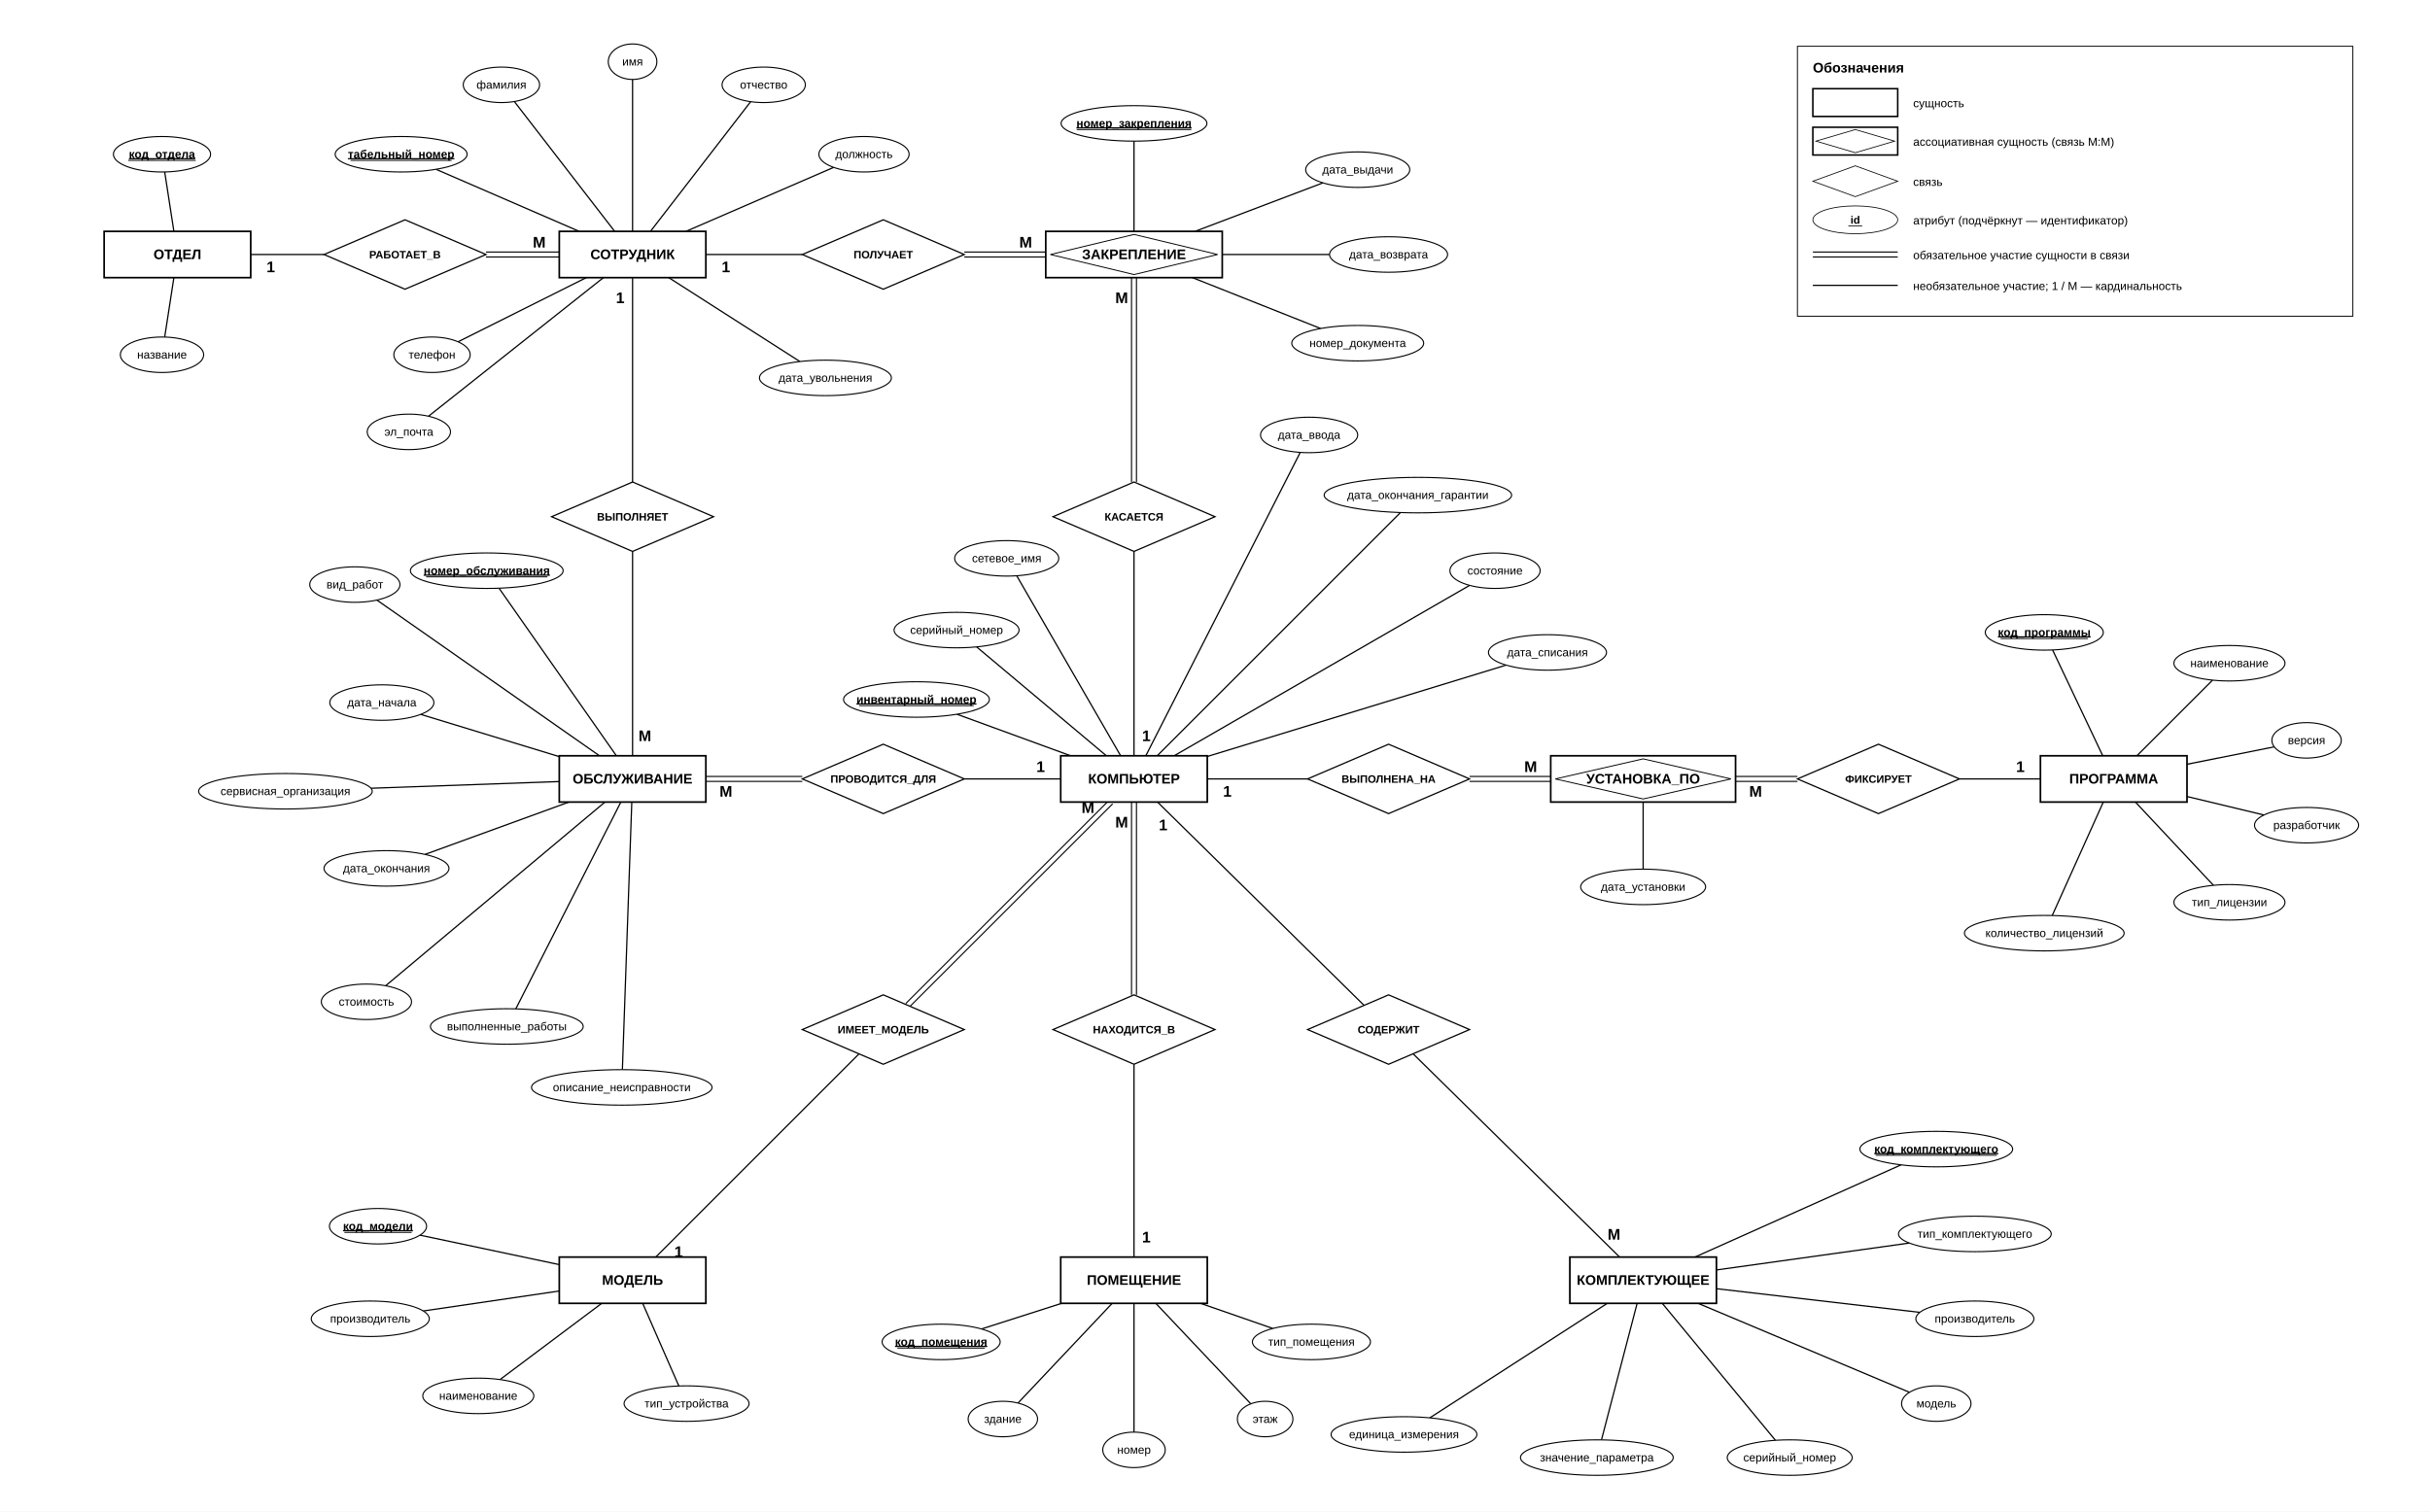
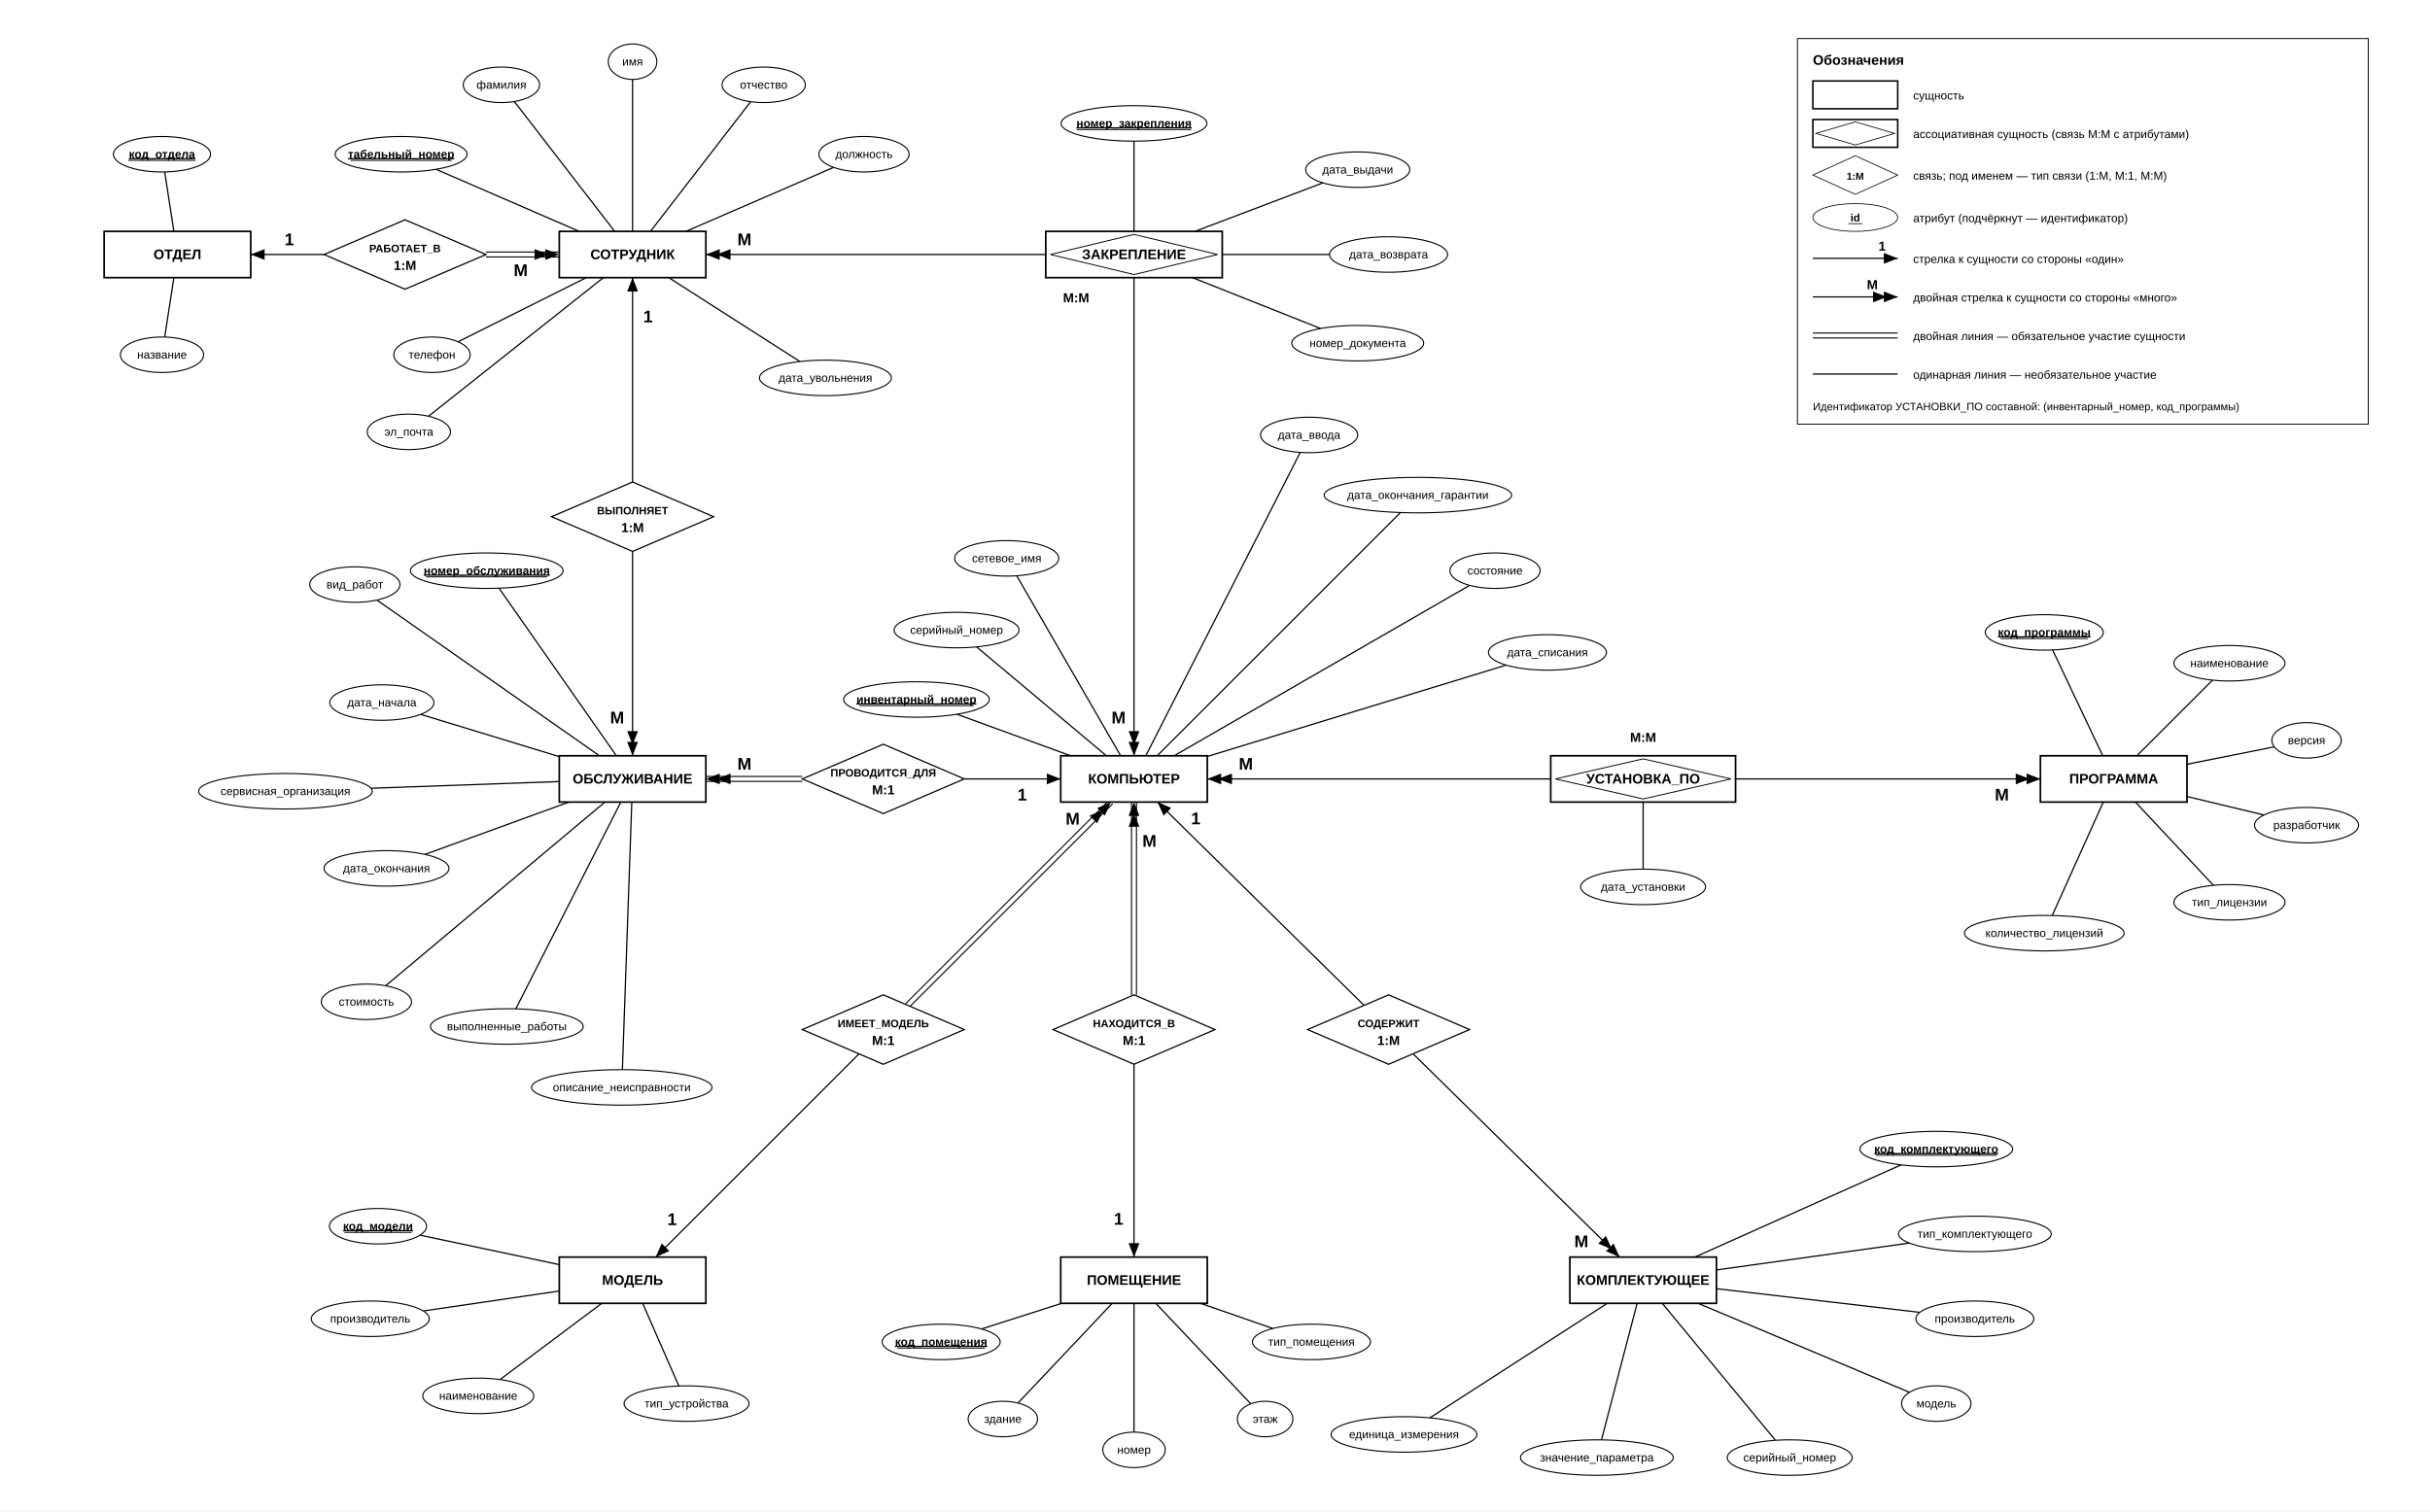
<svg xmlns="http://www.w3.org/2000/svg" width="3150" height="1960" viewBox="0 0 3150 1960" font-family="Arial, Helvetica, sans-serif">
  <rect width="3150" height="1960" fill="#fff" />
  <line x1="225.4" y1="300.0" x2="213.5" y2="223.0" stroke="#000" stroke-width="1.6" />
  <line x1="225.4" y1="360.0" x2="213.5" y2="437.0" stroke="#000" stroke-width="1.6" />
  <line x1="750.8" y1="300.0" x2="565.1" y2="219.5" stroke="#000" stroke-width="1.6" />
  <line x1="796.8" y1="300.0" x2="666.7" y2="131.6" stroke="#000" stroke-width="1.6" />
  <line x1="820.0" y1="300.0" x2="820.0" y2="103.0" stroke="#000" stroke-width="1.6" />
  <line x1="843.2" y1="300.0" x2="973.1" y2="131.8" stroke="#000" stroke-width="1.6" />
  <line x1="889.2" y1="300.0" x2="1080.7" y2="217.0" stroke="#000" stroke-width="1.6" />
  <line x1="760.0" y1="360.0" x2="593.7" y2="443.2" stroke="#000" stroke-width="1.6" />
  <line x1="782.2" y1="360.0" x2="555.5" y2="539.7" stroke="#000" stroke-width="1.6" />
  <line x1="866.9" y1="360.0" x2="1036.9" y2="468.8" stroke="#000" stroke-width="1.6" />
  <line x1="1470.0" y1="300.0" x2="1470.0" y2="183.0" stroke="#000" stroke-width="1.6" />
  <line x1="1549.1" y1="300.0" x2="1714.9" y2="237.1" stroke="#000" stroke-width="1.6" />
  <line x1="1584.4" y1="330.0" x2="1723.5" y2="330.0" stroke="#000" stroke-width="1.6" />
  <line x1="1545.7" y1="360.0" x2="1712.0" y2="426.0" stroke="#000" stroke-width="1.6" />
  <line x1="799.0" y1="980.0" x2="646.9" y2="762.7" stroke="#000" stroke-width="1.6" />
  <line x1="777.1" y1="980.0" x2="488.6" y2="778.1" stroke="#000" stroke-width="1.6" />
  <line x1="725.0" y1="981.1" x2="545.3" y2="926.3" stroke="#000" stroke-width="1.6" />
  <line x1="725.0" y1="1013.4" x2="480.8" y2="1022.1" stroke="#000" stroke-width="1.6" />
  <line x1="737.5" y1="1040.0" x2="550.9" y2="1107.9" stroke="#000" stroke-width="1.6" />
  <line x1="784.2" y1="1040.0" x2="499.9" y2="1278.2" stroke="#000" stroke-width="1.6" />
  <line x1="804.8" y1="1040.0" x2="668.6" y2="1308.2" stroke="#000" stroke-width="1.6" />
  <line x1="819.0" y1="1040.0" x2="806.8" y2="1387.0" stroke="#000" stroke-width="1.6" />
  <line x1="1387.9" y1="980.0" x2="1240.4" y2="926.1" stroke="#000" stroke-width="1.6" />
  <line x1="1434.2" y1="980.0" x2="1266.0" y2="838.8" stroke="#000" stroke-width="1.6" />
  <line x1="1452.7" y1="980.0" x2="1318.0" y2="746.6" stroke="#000" stroke-width="1.6" />
  <line x1="1485.3" y1="980.0" x2="1685.5" y2="586.6" stroke="#000" stroke-width="1.6" />
  <line x1="1500.0" y1="980.0" x2="1815.4" y2="664.6" stroke="#000" stroke-width="1.6" />
  <line x1="1522.0" y1="980.0" x2="1905.1" y2="759.0" stroke="#000" stroke-width="1.6" />
  <line x1="1565.0" y1="980.9" x2="1952.4" y2="862.4" stroke="#000" stroke-width="1.6" />
  <line x1="2130.0" y1="1040.0" x2="2130.0" y2="1127.0" stroke="#000" stroke-width="1.6" />
  <line x1="2725.8" y1="980.0" x2="2660.8" y2="842.8" stroke="#000" stroke-width="1.6" />
  <line x1="2770.0" y1="980.0" x2="2868.1" y2="881.9" stroke="#000" stroke-width="1.6" />
  <line x1="2835.0" y1="991.0" x2="2948.1" y2="968.4" stroke="#000" stroke-width="1.6" />
  <line x1="2835.0" y1="1032.8" x2="2934.8" y2="1056.8" stroke="#000" stroke-width="1.6" />
  <line x1="2768.1" y1="1040.0" x2="2869.3" y2="1148.0" stroke="#000" stroke-width="1.6" />
  <line x1="2726.5" y1="1040.0" x2="2660.3" y2="1187.1" stroke="#000" stroke-width="1.6" />
  <line x1="725.0" y1="1639.8" x2="544.5" y2="1601.6" stroke="#000" stroke-width="1.6" />
  <line x1="725.0" y1="1674.0" x2="548.7" y2="1699.9" stroke="#000" stroke-width="1.6" />
  <line x1="780.0" y1="1690.0" x2="648.2" y2="1788.8" stroke="#000" stroke-width="1.6" />
  <line x1="833.1" y1="1690.0" x2="880.0" y2="1797.2" stroke="#000" stroke-width="1.6" />
  <line x1="1376.2" y1="1690.0" x2="1272.4" y2="1723.2" stroke="#000" stroke-width="1.6" />
  <line x1="1441.7" y1="1690.0" x2="1319.6" y2="1819.3" stroke="#000" stroke-width="1.6" />
  <line x1="1470.0" y1="1690.0" x2="1470.0" y2="1857.0" stroke="#000" stroke-width="1.6" />
  <line x1="1498.3" y1="1690.0" x2="1621.4" y2="1820.3" stroke="#000" stroke-width="1.6" />
  <line x1="1556.2" y1="1690.0" x2="1650.0" y2="1722.6" stroke="#000" stroke-width="1.6" />
  <line x1="2197.1" y1="1630.0" x2="2464.4" y2="1510.4" stroke="#000" stroke-width="1.6" />
  <line x1="2225.0" y1="1646.7" x2="2475.1" y2="1611.8" stroke="#000" stroke-width="1.6" />
  <line x1="2225.0" y1="1671.0" x2="2488.7" y2="1701.7" stroke="#000" stroke-width="1.6" />
  <line x1="2201.2" y1="1690.0" x2="2475.3" y2="1805.4" stroke="#000" stroke-width="1.6" />
  <line x1="2154.8" y1="1690.0" x2="2301.5" y2="1867.6" stroke="#000" stroke-width="1.6" />
  <line x1="2122.2" y1="1690.0" x2="2076.0" y2="1867.0" stroke="#000" stroke-width="1.6" />
  <line x1="2083.5" y1="1690.0" x2="1853.4" y2="1838.5" stroke="#000" stroke-width="1.6" />
-   <line x1="725.0" y1="333.2" x2="630.0" y2="333.2" stroke="#000" stroke-width="1.4" />
-   <line x1="725.0" y1="326.8" x2="630.0" y2="326.8" stroke="#000" stroke-width="1.4" />
-   <line x1="325.0" y1="330.0" x2="420.0" y2="330.0" stroke="#000" stroke-width="1.6" />
-   <line x1="915.0" y1="330.0" x2="1040.0" y2="330.0" stroke="#000" stroke-width="1.6" />
-   <line x1="1355.6" y1="333.2" x2="1250.0" y2="333.2" stroke="#000" stroke-width="1.4" />
-   <line x1="1355.6" y1="326.8" x2="1250.0" y2="326.8" stroke="#000" stroke-width="1.4" />
-   <line x1="1473.2" y1="360.0" x2="1473.2" y2="625.0" stroke="#000" stroke-width="1.4" />
-   <line x1="1466.8" y1="360.0" x2="1466.8" y2="625.0" stroke="#000" stroke-width="1.4" />
-   <line x1="1470.0" y1="980.0" x2="1470.0" y2="715.0" stroke="#000" stroke-width="1.6" />
-   <line x1="820.0" y1="360.0" x2="820.0" y2="625.0" stroke="#000" stroke-width="1.6" />
-   <line x1="820.0" y1="980.0" x2="820.0" y2="715.0" stroke="#000" stroke-width="1.6" />
-   <line x1="915.0" y1="1006.8" x2="1040.0" y2="1006.8" stroke="#000" stroke-width="1.4" />
-   <line x1="915.0" y1="1013.2" x2="1040.0" y2="1013.2" stroke="#000" stroke-width="1.4" />
-   <line x1="1375.0" y1="1010.0" x2="1250.0" y2="1010.0" stroke="#000" stroke-width="1.6" />
-   <line x1="2010.2" y1="1013.2" x2="1905.0" y2="1013.2" stroke="#000" stroke-width="1.4" />
-   <line x1="2010.2" y1="1006.8" x2="1905.0" y2="1006.8" stroke="#000" stroke-width="1.4" />
-   <line x1="1565.0" y1="1010.0" x2="1695.0" y2="1010.0" stroke="#000" stroke-width="1.6" />
-   <line x1="2249.8" y1="1006.8" x2="2330.0" y2="1006.8" stroke="#000" stroke-width="1.4" />
-   <line x1="2249.8" y1="1013.2" x2="2330.0" y2="1013.2" stroke="#000" stroke-width="1.4" />
-   <line x1="2645.0" y1="1010.0" x2="2540.0" y2="1010.0" stroke="#000" stroke-width="1.6" />
-   <line x1="1442.3" y1="1042.3" x2="1178.8" y2="1305.8" stroke="#000" stroke-width="1.4" />
-   <line x1="1437.7" y1="1037.7" x2="1174.2" y2="1301.2" stroke="#000" stroke-width="1.4" />
-   <line x1="850.0" y1="1630.0" x2="1113.5" y2="1366.5" stroke="#000" stroke-width="1.6" />
-   <line x1="1473.2" y1="1040.0" x2="1473.2" y2="1290.0" stroke="#000" stroke-width="1.4" />
-   <line x1="1466.8" y1="1040.0" x2="1466.8" y2="1290.0" stroke="#000" stroke-width="1.4" />
-   <line x1="1470.0" y1="1630.0" x2="1470.0" y2="1380.0" stroke="#000" stroke-width="1.6" />
-   <line x1="1500.5" y1="1040.0" x2="1768.2" y2="1303.6" stroke="#000" stroke-width="1.6" />
-   <line x1="2099.5" y1="1630.0" x2="1831.8" y2="1366.4" stroke="#000" stroke-width="1.6" />
+   <line x1="420.0" y1="330.0" x2="325.0" y2="330.0" stroke="#000" stroke-width="1.6" />
+   <line x1="630.0" y1="326.8" x2="725.0" y2="326.8" stroke="#000" stroke-width="1.4" />
+   <line x1="630.0" y1="333.2" x2="725.0" y2="333.2" stroke="#000" stroke-width="1.4" />
+   <line x1="820.0" y1="625.0" x2="820.0" y2="360.0" stroke="#000" stroke-width="1.6" />
+   <line x1="820.0" y1="715.0" x2="820.0" y2="980.0" stroke="#000" stroke-width="1.6" />
+   <line x1="1040.0" y1="1013.2" x2="915.0" y2="1013.2" stroke="#000" stroke-width="1.4" />
+   <line x1="1040.0" y1="1006.8" x2="915.0" y2="1006.8" stroke="#000" stroke-width="1.4" />
+   <line x1="1250.0" y1="1010.0" x2="1375.0" y2="1010.0" stroke="#000" stroke-width="1.6" />
+   <line x1="1174.2" y1="1301.2" x2="1437.7" y2="1037.7" stroke="#000" stroke-width="1.4" />
+   <line x1="1178.8" y1="1305.8" x2="1442.3" y2="1042.3" stroke="#000" stroke-width="1.4" />
+   <line x1="1113.5" y1="1366.5" x2="850.0" y2="1630.0" stroke="#000" stroke-width="1.6" />
+   <line x1="1466.8" y1="1290.0" x2="1466.8" y2="1040.0" stroke="#000" stroke-width="1.4" />
+   <line x1="1473.2" y1="1290.0" x2="1473.2" y2="1040.0" stroke="#000" stroke-width="1.4" />
+   <line x1="1470.0" y1="1380.0" x2="1470.0" y2="1630.0" stroke="#000" stroke-width="1.6" />
+   <line x1="1768.2" y1="1303.6" x2="1500.5" y2="1040.0" stroke="#000" stroke-width="1.6" />
+   <line x1="1831.8" y1="1366.4" x2="2099.5" y2="1630.0" stroke="#000" stroke-width="1.6" />
+   <line x1="1355.6" y1="330.0" x2="915.0" y2="330.0" stroke="#000" stroke-width="1.6" />
+   <line x1="1470.0" y1="360.0" x2="1470.0" y2="980.0" stroke="#000" stroke-width="1.6" />
+   <line x1="2010.2" y1="1010.0" x2="1565.0" y2="1010.0" stroke="#000" stroke-width="1.6" />
+   <line x1="2249.8" y1="1010.0" x2="2645.0" y2="1010.0" stroke="#000" stroke-width="1.6" />
  <ellipse cx="210" cy="200" rx="63.0" ry="23.0" fill="#fff" stroke="#000" stroke-width="1.4" />
  <text x="210" y="205" font-size="15" text-anchor="middle" text-decoration="underline" font-weight="bold" font-family="Arial-BoldMT, Arial, Helvetica, sans-serif">код_отдела</text>
  <line x1="166.3" y1="208" x2="253.7" y2="208" stroke="#000" stroke-width="1.2" />
  <ellipse cx="210" cy="460" rx="54.0" ry="23.0" fill="#fff" stroke="#000" stroke-width="1.4" />
  <text x="210" y="465" font-size="15" text-anchor="middle">название</text>
  <ellipse cx="520" cy="200" rx="85.5" ry="23.0" fill="#fff" stroke="#000" stroke-width="1.4" />
  <text x="520" y="205" font-size="15" text-anchor="middle" text-decoration="underline" font-weight="bold" font-family="Arial-BoldMT, Arial, Helvetica, sans-serif">табельный_номер</text>
  <line x1="454.5" y1="208" x2="585.5" y2="208" stroke="#000" stroke-width="1.2" />
  <ellipse cx="650" cy="110" rx="49.5" ry="23.0" fill="#fff" stroke="#000" stroke-width="1.4" />
  <text x="650" y="115" font-size="15" text-anchor="middle">фамилия</text>
  <ellipse cx="820" cy="80" rx="31.5" ry="23.0" fill="#fff" stroke="#000" stroke-width="1.4" />
  <text x="820" y="85" font-size="15" text-anchor="middle">имя</text>
  <ellipse cx="990" cy="110" rx="54.0" ry="23.0" fill="#fff" stroke="#000" stroke-width="1.4" />
  <text x="990" y="115" font-size="15" text-anchor="middle">отчество</text>
  <ellipse cx="1120" cy="200" rx="58.5" ry="23.0" fill="#fff" stroke="#000" stroke-width="1.4" />
  <text x="1120" y="205" font-size="15" text-anchor="middle">должность</text>
  <ellipse cx="560" cy="460" rx="49.5" ry="23.0" fill="#fff" stroke="#000" stroke-width="1.4" />
  <text x="560" y="465" font-size="15" text-anchor="middle">телефон</text>
  <ellipse cx="530" cy="560" rx="54.0" ry="23.0" fill="#fff" stroke="#000" stroke-width="1.4" />
  <text x="530" y="565" font-size="15" text-anchor="middle">эл_почта</text>
  <ellipse cx="1070" cy="490" rx="85.5" ry="23.0" fill="#fff" stroke="#000" stroke-width="1.4" />
  <text x="1070" y="495" font-size="15" text-anchor="middle">дата_увольнения</text>
  <ellipse cx="1470" cy="160" rx="94.5" ry="23.0" fill="#fff" stroke="#000" stroke-width="1.4" />
  <text x="1470" y="165" font-size="15" text-anchor="middle" text-decoration="underline" font-weight="bold" font-family="Arial-BoldMT, Arial, Helvetica, sans-serif">номер_закрепления</text>
  <line x1="1395.8" y1="168" x2="1544.2" y2="168" stroke="#000" stroke-width="1.2" />
  <ellipse cx="1760" cy="220" rx="67.5" ry="23.0" fill="#fff" stroke="#000" stroke-width="1.4" />
  <text x="1760" y="225" font-size="15" text-anchor="middle">дата_выдачи</text>
  <ellipse cx="1800" cy="330" rx="76.5" ry="23.0" fill="#fff" stroke="#000" stroke-width="1.4" />
  <text x="1800" y="335" font-size="15" text-anchor="middle">дата_возврата</text>
  <ellipse cx="1760" cy="445" rx="85.5" ry="23.0" fill="#fff" stroke="#000" stroke-width="1.4" />
  <text x="1760" y="450" font-size="15" text-anchor="middle">номер_документа</text>
  <ellipse cx="631" cy="740" rx="99.0" ry="23.0" fill="#fff" stroke="#000" stroke-width="1.4" />
  <text x="631" y="745" font-size="15" text-anchor="middle" text-decoration="underline" font-weight="bold" font-family="Arial-BoldMT, Arial, Helvetica, sans-serif">номер_обслуживания</text>
  <line x1="552.4" y1="748" x2="709.6" y2="748" stroke="#000" stroke-width="1.2" />
  <ellipse cx="460" cy="758" rx="58.5" ry="23.0" fill="#fff" stroke="#000" stroke-width="1.4" />
  <text x="460" y="763" font-size="15" text-anchor="middle">вид_работ</text>
  <ellipse cx="495" cy="911" rx="67.5" ry="23.0" fill="#fff" stroke="#000" stroke-width="1.4" />
  <text x="495" y="916" font-size="15" text-anchor="middle">дата_начала</text>
  <ellipse cx="370" cy="1026" rx="112.5" ry="23.0" fill="#fff" stroke="#000" stroke-width="1.4" />
  <text x="370" y="1031" font-size="15" text-anchor="middle">сервисная_организация</text>
  <ellipse cx="501" cy="1126" rx="81.0" ry="23.0" fill="#fff" stroke="#000" stroke-width="1.4" />
  <text x="501" y="1131" font-size="15" text-anchor="middle">дата_окончания</text>
  <ellipse cx="475" cy="1299" rx="58.5" ry="23.0" fill="#fff" stroke="#000" stroke-width="1.4" />
  <text x="475" y="1304" font-size="15" text-anchor="middle">стоимость</text>
  <ellipse cx="657" cy="1331" rx="99.0" ry="23.0" fill="#fff" stroke="#000" stroke-width="1.4" />
  <text x="657" y="1336" font-size="15" text-anchor="middle">выполненные_работы</text>
  <ellipse cx="806" cy="1410" rx="117.0" ry="23.0" fill="#fff" stroke="#000" stroke-width="1.4" />
  <text x="806" y="1415" font-size="15" text-anchor="middle">описание_неисправности</text>
  <ellipse cx="1188" cy="907" rx="94.5" ry="23.0" fill="#fff" stroke="#000" stroke-width="1.4" />
  <text x="1188" y="912" font-size="15" text-anchor="middle" text-decoration="underline" font-weight="bold" font-family="Arial-BoldMT, Arial, Helvetica, sans-serif">инвентарный_номер</text>
  <line x1="1113.8" y1="915" x2="1262.2" y2="915" stroke="#000" stroke-width="1.2" />
  <ellipse cx="1240" cy="817" rx="81.0" ry="23.0" fill="#fff" stroke="#000" stroke-width="1.4" />
  <text x="1240" y="822" font-size="15" text-anchor="middle">серийный_номер</text>
  <ellipse cx="1305" cy="724" rx="67.5" ry="23.0" fill="#fff" stroke="#000" stroke-width="1.4" />
  <text x="1305" y="729" font-size="15" text-anchor="middle">сетевое_имя</text>
  <ellipse cx="1697" cy="564" rx="63.0" ry="23.0" fill="#fff" stroke="#000" stroke-width="1.4" />
  <text x="1697" y="569" font-size="15" text-anchor="middle">дата_ввода</text>
  <ellipse cx="1838" cy="642" rx="121.5" ry="23.0" fill="#fff" stroke="#000" stroke-width="1.4" />
  <text x="1838" y="647" font-size="15" text-anchor="middle">дата_окончания_гарантии</text>
  <ellipse cx="1938" cy="740" rx="58.5" ry="23.0" fill="#fff" stroke="#000" stroke-width="1.4" />
  <text x="1938" y="745" font-size="15" text-anchor="middle">состояние</text>
  <ellipse cx="2006" cy="846" rx="76.5" ry="23.0" fill="#fff" stroke="#000" stroke-width="1.4" />
  <text x="2006" y="851" font-size="15" text-anchor="middle">дата_списания</text>
  <ellipse cx="2130" cy="1150" rx="81.0" ry="23.0" fill="#fff" stroke="#000" stroke-width="1.4" />
  <text x="2130" y="1155" font-size="15" text-anchor="middle">дата_установки</text>
  <ellipse cx="2650" cy="820" rx="76.5" ry="23.0" fill="#fff" stroke="#000" stroke-width="1.4" />
  <text x="2650" y="825" font-size="15" text-anchor="middle" text-decoration="underline" font-weight="bold" font-family="Arial-BoldMT, Arial, Helvetica, sans-serif">код_программы</text>
  <line x1="2593.3" y1="828" x2="2706.7" y2="828" stroke="#000" stroke-width="1.2" />
  <ellipse cx="2890" cy="860" rx="72.0" ry="23.0" fill="#fff" stroke="#000" stroke-width="1.4" />
  <text x="2890" y="865" font-size="15" text-anchor="middle">наименование</text>
  <ellipse cx="2990" cy="960" rx="45.0" ry="23.0" fill="#fff" stroke="#000" stroke-width="1.4" />
  <text x="2990" y="965" font-size="15" text-anchor="middle">версия</text>
  <ellipse cx="2990" cy="1070" rx="67.5" ry="23.0" fill="#fff" stroke="#000" stroke-width="1.4" />
  <text x="2990" y="1075" font-size="15" text-anchor="middle">разработчик</text>
  <ellipse cx="2890" cy="1170" rx="72.0" ry="23.0" fill="#fff" stroke="#000" stroke-width="1.4" />
  <text x="2890" y="1175" font-size="15" text-anchor="middle">тип_лицензии</text>
  <ellipse cx="2650" cy="1210" rx="103.5" ry="23.0" fill="#fff" stroke="#000" stroke-width="1.4" />
  <text x="2650" y="1215" font-size="15" text-anchor="middle">количество_лицензий</text>
  <ellipse cx="490" cy="1590" rx="63.0" ry="23.0" fill="#fff" stroke="#000" stroke-width="1.4" />
  <text x="490" y="1595" font-size="15" text-anchor="middle" text-decoration="underline" font-weight="bold" font-family="Arial-BoldMT, Arial, Helvetica, sans-serif">код_модели</text>
  <line x1="446.4" y1="1598" x2="533.6" y2="1598" stroke="#000" stroke-width="1.2" />
  <ellipse cx="480" cy="1710" rx="76.5" ry="23.0" fill="#fff" stroke="#000" stroke-width="1.4" />
  <text x="480" y="1715" font-size="15" text-anchor="middle">производитель</text>
  <ellipse cx="620" cy="1810" rx="72.0" ry="23.0" fill="#fff" stroke="#000" stroke-width="1.4" />
  <text x="620" y="1815" font-size="15" text-anchor="middle">наименование</text>
  <ellipse cx="890" cy="1820" rx="81.0" ry="23.0" fill="#fff" stroke="#000" stroke-width="1.4" />
  <text x="890" y="1825" font-size="15" text-anchor="middle">тип_устройства</text>
  <ellipse cx="1220" cy="1740" rx="76.5" ry="23.0" fill="#fff" stroke="#000" stroke-width="1.4" />
  <text x="1220" y="1745" font-size="15" text-anchor="middle" text-decoration="underline" font-weight="bold" font-family="Arial-BoldMT, Arial, Helvetica, sans-serif">код_помещения</text>
  <line x1="1163.3" y1="1748" x2="1276.7" y2="1748" stroke="#000" stroke-width="1.2" />
  <ellipse cx="1300" cy="1840" rx="45.0" ry="23.0" fill="#fff" stroke="#000" stroke-width="1.4" />
  <text x="1300" y="1845" font-size="15" text-anchor="middle">здание</text>
  <ellipse cx="1470" cy="1880" rx="40.5" ry="23.0" fill="#fff" stroke="#000" stroke-width="1.4" />
  <text x="1470" y="1885" font-size="15" text-anchor="middle">номер</text>
  <ellipse cx="1640" cy="1840" rx="36.0" ry="23.0" fill="#fff" stroke="#000" stroke-width="1.4" />
  <text x="1640" y="1845" font-size="15" text-anchor="middle">этаж</text>
  <ellipse cx="1700" cy="1740" rx="76.5" ry="23.0" fill="#fff" stroke="#000" stroke-width="1.4" />
  <text x="1700" y="1745" font-size="15" text-anchor="middle">тип_помещения</text>
  <ellipse cx="2510" cy="1490" rx="99.0" ry="23.0" fill="#fff" stroke="#000" stroke-width="1.4" />
  <text x="2510" y="1495" font-size="15" text-anchor="middle" text-decoration="underline" font-weight="bold" font-family="Arial-BoldMT, Arial, Helvetica, sans-serif">код_комплектующего</text>
  <line x1="2431.4" y1="1498" x2="2588.6" y2="1498" stroke="#000" stroke-width="1.2" />
  <ellipse cx="2560" cy="1600" rx="99.0" ry="23.0" fill="#fff" stroke="#000" stroke-width="1.4" />
  <text x="2560" y="1605" font-size="15" text-anchor="middle">тип_комплектующего</text>
  <ellipse cx="2560" cy="1710" rx="76.5" ry="23.0" fill="#fff" stroke="#000" stroke-width="1.4" />
  <text x="2560" y="1715" font-size="15" text-anchor="middle">производитель</text>
  <ellipse cx="2510" cy="1820" rx="45.0" ry="23.0" fill="#fff" stroke="#000" stroke-width="1.4" />
  <text x="2510" y="1825" font-size="15" text-anchor="middle">модель</text>
  <ellipse cx="2320" cy="1890" rx="81.0" ry="23.0" fill="#fff" stroke="#000" stroke-width="1.4" />
  <text x="2320" y="1895" font-size="15" text-anchor="middle">серийный_номер</text>
  <ellipse cx="2070" cy="1890" rx="99.0" ry="23.0" fill="#fff" stroke="#000" stroke-width="1.4" />
  <text x="2070" y="1895" font-size="15" text-anchor="middle">значение_параметра</text>
  <ellipse cx="1820" cy="1860" rx="94.5" ry="23.0" fill="#fff" stroke="#000" stroke-width="1.4" />
  <text x="1820" y="1865" font-size="15" text-anchor="middle">единица_измерения</text>
-   <text x="699.0" y="321.0" font-size="20" font-weight="bold" font-family="Arial-BoldMT, Arial, Helvetica, sans-serif" text-anchor="middle">М</text>
-   <text x="351.0" y="353.0" font-size="20" font-weight="bold" font-family="Arial-BoldMT, Arial, Helvetica, sans-serif" text-anchor="middle">1</text>
+   <polygon points="325.0,330.0 343.0,323.0 343.0,337.0" fill="#000" />
+   <text x="375.0" y="318.0" font-size="22" font-weight="bold" font-family="Arial-BoldMT, Arial, Helvetica, sans-serif" text-anchor="middle">1</text>
+   <polygon points="725.0,330.0 707.0,337.0 707.0,323.0" fill="#000" />
+   <polygon points="711.0,330.0 693.0,337.0 693.0,323.0" fill="#000" />
+   <text x="675.0" y="358.0" font-size="22" font-weight="bold" font-family="Arial-BoldMT, Arial, Helvetica, sans-serif" text-anchor="middle">М</text>
  <polygon points="525.0,285.0 630.0,330.0 525.0,375.0 420.0,330.0" fill="#fff" stroke="#000" stroke-width="1.6" />
-   <text x="525.0" y="335.0" font-size="14" text-anchor="middle" font-weight="bold" font-family="Arial-BoldMT, Arial, Helvetica, sans-serif">РАБОТАЕТ_В</text>
-   <text x="941.0" y="353.0" font-size="20" font-weight="bold" font-family="Arial-BoldMT, Arial, Helvetica, sans-serif" text-anchor="middle">1</text>
-   <text x="1329.6" y="321.0" font-size="20" font-weight="bold" font-family="Arial-BoldMT, Arial, Helvetica, sans-serif" text-anchor="middle">М</text>
-   <polygon points="1145.0,285.0 1250.0,330.0 1145.0,375.0 1040.0,330.0" fill="#fff" stroke="#000" stroke-width="1.6" />
-   <text x="1145.0" y="335.0" font-size="14" text-anchor="middle" font-weight="bold" font-family="Arial-BoldMT, Arial, Helvetica, sans-serif">ПОЛУЧАЕТ</text>
-   <text x="1454.0" y="393.0" font-size="20" font-weight="bold" font-family="Arial-BoldMT, Arial, Helvetica, sans-serif" text-anchor="middle">М</text>
-   <text x="1486.0" y="961.0" font-size="20" font-weight="bold" font-family="Arial-BoldMT, Arial, Helvetica, sans-serif" text-anchor="middle">1</text>
-   <polygon points="1470.0,625.0 1575.0,670.0 1470.0,715.0 1365.0,670.0" fill="#fff" stroke="#000" stroke-width="1.6" />
-   <text x="1470.0" y="675.0" font-size="14" text-anchor="middle" font-weight="bold" font-family="Arial-BoldMT, Arial, Helvetica, sans-serif">КАСАЕТСЯ</text>
-   <text x="804.0" y="393.0" font-size="20" font-weight="bold" font-family="Arial-BoldMT, Arial, Helvetica, sans-serif" text-anchor="middle">1</text>
-   <text x="836.0" y="961.0" font-size="20" font-weight="bold" font-family="Arial-BoldMT, Arial, Helvetica, sans-serif" text-anchor="middle">М</text>
+   <text x="525.0" y="327.0" font-size="14" text-anchor="middle" font-weight="bold" font-family="Arial-BoldMT, Arial, Helvetica, sans-serif">РАБОТАЕТ_В</text>
+   <text x="525.0" y="350.0" font-size="17" text-anchor="middle" font-weight="bold" font-family="Arial-BoldMT, Arial, Helvetica, sans-serif">1:М</text>
+   <polygon points="820.0,360.0 827.0,378.0 813.0,378.0" fill="#000" />
+   <text x="840.0" y="418.0" font-size="22" font-weight="bold" font-family="Arial-BoldMT, Arial, Helvetica, sans-serif" text-anchor="middle">1</text>
+   <polygon points="820.0,980.0 813.0,962.0 827.0,962.0" fill="#000" />
+   <polygon points="820.0,966.0 813.0,948.0 827.0,948.0" fill="#000" />
+   <text x="800.0" y="938.0" font-size="22" font-weight="bold" font-family="Arial-BoldMT, Arial, Helvetica, sans-serif" text-anchor="middle">М</text>
  <polygon points="820.0,625.0 925.0,670.0 820.0,715.0 715.0,670.0" fill="#fff" stroke="#000" stroke-width="1.6" />
-   <text x="820.0" y="675.0" font-size="14" text-anchor="middle" font-weight="bold" font-family="Arial-BoldMT, Arial, Helvetica, sans-serif">ВЫПОЛНЯЕТ</text>
-   <text x="941.0" y="1033.0" font-size="20" font-weight="bold" font-family="Arial-BoldMT, Arial, Helvetica, sans-serif" text-anchor="middle">М</text>
-   <text x="1349.0" y="1001.0" font-size="20" font-weight="bold" font-family="Arial-BoldMT, Arial, Helvetica, sans-serif" text-anchor="middle">1</text>
+   <text x="820.0" y="667.0" font-size="14" text-anchor="middle" font-weight="bold" font-family="Arial-BoldMT, Arial, Helvetica, sans-serif">ВЫПОЛНЯЕТ</text>
+   <text x="820.0" y="690.0" font-size="17" text-anchor="middle" font-weight="bold" font-family="Arial-BoldMT, Arial, Helvetica, sans-serif">1:М</text>
+   <polygon points="915.0,1010.0 933.0,1003.0 933.0,1017.0" fill="#000" />
+   <polygon points="929.0,1010.0 947.0,1003.0 947.0,1017.0" fill="#000" />
+   <text x="965.0" y="998.0" font-size="22" font-weight="bold" font-family="Arial-BoldMT, Arial, Helvetica, sans-serif" text-anchor="middle">М</text>
+   <polygon points="1375.0,1010.0 1357.0,1017.0 1357.0,1003.0" fill="#000" />
+   <text x="1325.0" y="1038.0" font-size="22" font-weight="bold" font-family="Arial-BoldMT, Arial, Helvetica, sans-serif" text-anchor="middle">1</text>
  <polygon points="1145.0,965.0 1250.0,1010.0 1145.0,1055.0 1040.0,1010.0" fill="#fff" stroke="#000" stroke-width="1.6" />
-   <text x="1145.0" y="1015.0" font-size="14" text-anchor="middle" font-weight="bold" font-family="Arial-BoldMT, Arial, Helvetica, sans-serif">ПРОВОДИТСЯ_ДЛЯ</text>
-   <text x="1984.2" y="1001.0" font-size="20" font-weight="bold" font-family="Arial-BoldMT, Arial, Helvetica, sans-serif" text-anchor="middle">М</text>
-   <text x="1591.0" y="1033.0" font-size="20" font-weight="bold" font-family="Arial-BoldMT, Arial, Helvetica, sans-serif" text-anchor="middle">1</text>
-   <polygon points="1800.0,965.0 1905.0,1010.0 1800.0,1055.0 1695.0,1010.0" fill="#fff" stroke="#000" stroke-width="1.6" />
-   <text x="1800.0" y="1015.0" font-size="14" text-anchor="middle" font-weight="bold" font-family="Arial-BoldMT, Arial, Helvetica, sans-serif">ВЫПОЛНЕНА_НА</text>
-   <text x="2275.8" y="1033.0" font-size="20" font-weight="bold" font-family="Arial-BoldMT, Arial, Helvetica, sans-serif" text-anchor="middle">М</text>
-   <text x="2619.0" y="1001.0" font-size="20" font-weight="bold" font-family="Arial-BoldMT, Arial, Helvetica, sans-serif" text-anchor="middle">1</text>
-   <polygon points="2435.0,965.0 2540.0,1010.0 2435.0,1055.0 2330.0,1010.0" fill="#fff" stroke="#000" stroke-width="1.6" />
-   <text x="2435.0" y="1015.0" font-size="14" text-anchor="middle" font-weight="bold" font-family="Arial-BoldMT, Arial, Helvetica, sans-serif">ФИКСИРУЕТ</text>
-   <text x="1410.3" y="1054.1" font-size="20" font-weight="bold" font-family="Arial-BoldMT, Arial, Helvetica, sans-serif" text-anchor="middle">М</text>
-   <text x="879.7" y="1629.9" font-size="20" font-weight="bold" font-family="Arial-BoldMT, Arial, Helvetica, sans-serif" text-anchor="middle">1</text>
+   <text x="1145.0" y="1007.0" font-size="14" text-anchor="middle" font-weight="bold" font-family="Arial-BoldMT, Arial, Helvetica, sans-serif">ПРОВОДИТСЯ_ДЛЯ</text>
+   <text x="1145.0" y="1030.0" font-size="17" text-anchor="middle" font-weight="bold" font-family="Arial-BoldMT, Arial, Helvetica, sans-serif">М:1</text>
+   <polygon points="1440.0,1040.0 1432.2,1057.7 1422.3,1047.8" fill="#000" />
+   <polygon points="1430.1,1049.9 1422.3,1067.6 1412.4,1057.7" fill="#000" />
+   <text x="1390.5" y="1069.2" font-size="22" font-weight="bold" font-family="Arial-BoldMT, Arial, Helvetica, sans-serif" text-anchor="middle">М</text>
+   <polygon points="850.0,1630.0 857.8,1612.3 867.7,1622.2" fill="#000" />
+   <text x="871.2" y="1588.5" font-size="22" font-weight="bold" font-family="Arial-BoldMT, Arial, Helvetica, sans-serif" text-anchor="middle">1</text>
  <polygon points="1145.0,1290.0 1250.0,1335.0 1145.0,1380.0 1040.0,1335.0" fill="#fff" stroke="#000" stroke-width="1.6" />
-   <text x="1145.0" y="1340.0" font-size="14" text-anchor="middle" font-weight="bold" font-family="Arial-BoldMT, Arial, Helvetica, sans-serif">ИМЕЕТ_МОДЕЛЬ</text>
-   <text x="1454.0" y="1073.0" font-size="20" font-weight="bold" font-family="Arial-BoldMT, Arial, Helvetica, sans-serif" text-anchor="middle">М</text>
-   <text x="1486.0" y="1611.0" font-size="20" font-weight="bold" font-family="Arial-BoldMT, Arial, Helvetica, sans-serif" text-anchor="middle">1</text>
+   <text x="1145.0" y="1332.0" font-size="14" text-anchor="middle" font-weight="bold" font-family="Arial-BoldMT, Arial, Helvetica, sans-serif">ИМЕЕТ_МОДЕЛЬ</text>
+   <text x="1145.0" y="1355.0" font-size="17" text-anchor="middle" font-weight="bold" font-family="Arial-BoldMT, Arial, Helvetica, sans-serif">М:1</text>
+   <polygon points="1470.0,1040.0 1477.0,1058.0 1463.0,1058.0" fill="#000" />
+   <polygon points="1470.0,1054.0 1477.0,1072.0 1463.0,1072.0" fill="#000" />
+   <text x="1490.0" y="1098.0" font-size="22" font-weight="bold" font-family="Arial-BoldMT, Arial, Helvetica, sans-serif" text-anchor="middle">М</text>
+   <polygon points="1470.0,1630.0 1463.0,1612.0 1477.0,1612.0" fill="#000" />
+   <text x="1450.0" y="1588.0" font-size="22" font-weight="bold" font-family="Arial-BoldMT, Arial, Helvetica, sans-serif" text-anchor="middle">1</text>
  <polygon points="1470.0,1290.0 1575.0,1335.0 1470.0,1380.0 1365.0,1335.0" fill="#fff" stroke="#000" stroke-width="1.6" />
-   <text x="1470.0" y="1340.0" font-size="14" text-anchor="middle" font-weight="bold" font-family="Arial-BoldMT, Arial, Helvetica, sans-serif">НАХОДИТСЯ_В</text>
-   <text x="1507.8" y="1076.6" font-size="20" font-weight="bold" font-family="Arial-BoldMT, Arial, Helvetica, sans-serif" text-anchor="middle">1</text>
-   <text x="2092.2" y="1607.4" font-size="20" font-weight="bold" font-family="Arial-BoldMT, Arial, Helvetica, sans-serif" text-anchor="middle">М</text>
+   <text x="1470.0" y="1332.0" font-size="14" text-anchor="middle" font-weight="bold" font-family="Arial-BoldMT, Arial, Helvetica, sans-serif">НАХОДИТСЯ_В</text>
+   <text x="1470.0" y="1355.0" font-size="17" text-anchor="middle" font-weight="bold" font-family="Arial-BoldMT, Arial, Helvetica, sans-serif">М:1</text>
+   <polygon points="1500.5,1040.0 1518.2,1047.6 1508.4,1057.6" fill="#000" />
+   <text x="1550.1" y="1068.8" font-size="22" font-weight="bold" font-family="Arial-BoldMT, Arial, Helvetica, sans-serif" text-anchor="middle">1</text>
+   <polygon points="2099.5,1630.0 2081.8,1622.4 2091.6,1612.4" fill="#000" />
+   <polygon points="2089.6,1620.2 2071.8,1612.5 2081.7,1602.6" fill="#000" />
+   <text x="2049.9" y="1617.2" font-size="22" font-weight="bold" font-family="Arial-BoldMT, Arial, Helvetica, sans-serif" text-anchor="middle">М</text>
  <polygon points="1800.0,1290.0 1905.0,1335.0 1800.0,1380.0 1695.0,1335.0" fill="#fff" stroke="#000" stroke-width="1.6" />
-   <text x="1800.0" y="1340.0" font-size="14" text-anchor="middle" font-weight="bold" font-family="Arial-BoldMT, Arial, Helvetica, sans-serif">СОДЕРЖИТ</text>
+   <text x="1800.0" y="1332.0" font-size="14" text-anchor="middle" font-weight="bold" font-family="Arial-BoldMT, Arial, Helvetica, sans-serif">СОДЕРЖИТ</text>
+   <text x="1800.0" y="1355.0" font-size="17" text-anchor="middle" font-weight="bold" font-family="Arial-BoldMT, Arial, Helvetica, sans-serif">1:М</text>
+   <polygon points="915.0,330.0 933.0,323.0 933.0,337.0" fill="#000" />
+   <polygon points="929.0,330.0 947.0,323.0 947.0,337.0" fill="#000" />
+   <text x="965.0" y="318.0" font-size="22" font-weight="bold" font-family="Arial-BoldMT, Arial, Helvetica, sans-serif" text-anchor="middle">М</text>
+   <polygon points="1470.0,980.0 1463.0,962.0 1477.0,962.0" fill="#000" />
+   <polygon points="1470.0,966.0 1463.0,948.0 1477.0,948.0" fill="#000" />
+   <text x="1450.0" y="938.0" font-size="22" font-weight="bold" font-family="Arial-BoldMT, Arial, Helvetica, sans-serif" text-anchor="middle">М</text>
+   <text x="1395" y="392" font-size="17" text-anchor="middle" font-weight="bold" font-family="Arial-BoldMT, Arial, Helvetica, sans-serif">М:М</text>
+   <polygon points="1565.0,1010.0 1583.0,1003.0 1583.0,1017.0" fill="#000" />
+   <polygon points="1579.0,1010.0 1597.0,1003.0 1597.0,1017.0" fill="#000" />
+   <text x="1615.0" y="998.0" font-size="22" font-weight="bold" font-family="Arial-BoldMT, Arial, Helvetica, sans-serif" text-anchor="middle">М</text>
+   <polygon points="2645.0,1010.0 2627.0,1017.0 2627.0,1003.0" fill="#000" />
+   <polygon points="2631.0,1010.0 2613.0,1017.0 2613.0,1003.0" fill="#000" />
+   <text x="2595.0" y="1038.0" font-size="22" font-weight="bold" font-family="Arial-BoldMT, Arial, Helvetica, sans-serif" text-anchor="middle">М</text>
+   <text x="2130" y="962" font-size="17" text-anchor="middle" font-weight="bold" font-family="Arial-BoldMT, Arial, Helvetica, sans-serif">М:М</text>
  <rect x="135.0" y="300.0" width="190.0" height="60" fill="#fff" stroke="#000" stroke-width="2.2" />
  <text x="230" y="336" font-size="18" font-weight="bold" font-family="Arial-BoldMT, Arial, Helvetica, sans-serif" text-anchor="middle">ОТДЕЛ</text>
  <rect x="725.0" y="300.0" width="190.0" height="60" fill="#fff" stroke="#000" stroke-width="2.2" />
  <text x="820" y="336" font-size="18" font-weight="bold" font-family="Arial-BoldMT, Arial, Helvetica, sans-serif" text-anchor="middle">СОТРУДНИК</text>
  <rect x="1355.6" y="300.0" width="228.8" height="60" fill="#fff" stroke="#000" stroke-width="2.2" />
  <polygon points="1470,304.0 1578.4,330 1470,356.0 1361.6,330" fill="none" stroke="#000" stroke-width="1.2" />
  <text x="1470" y="336" font-size="18" font-weight="bold" font-family="Arial-BoldMT, Arial, Helvetica, sans-serif" text-anchor="middle">ЗАКРЕПЛЕНИЕ</text>
  <rect x="725.0" y="980.0" width="190.0" height="60" fill="#fff" stroke="#000" stroke-width="2.2" />
  <text x="820" y="1016" font-size="18" font-weight="bold" font-family="Arial-BoldMT, Arial, Helvetica, sans-serif" text-anchor="middle">ОБСЛУЖИВАНИЕ</text>
  <rect x="1375.0" y="980.0" width="190.0" height="60" fill="#fff" stroke="#000" stroke-width="2.2" />
  <text x="1470" y="1016" font-size="18" font-weight="bold" font-family="Arial-BoldMT, Arial, Helvetica, sans-serif" text-anchor="middle">КОМПЬЮТЕР</text>
  <rect x="2010.2" y="980.0" width="239.6" height="60" fill="#fff" stroke="#000" stroke-width="2.2" />
  <polygon points="2130,984.0 2243.8,1010 2130,1036.0 2016.2,1010" fill="none" stroke="#000" stroke-width="1.2" />
  <text x="2130" y="1016" font-size="18" font-weight="bold" font-family="Arial-BoldMT, Arial, Helvetica, sans-serif" text-anchor="middle">УСТАНОВКА_ПО</text>
  <rect x="2645.0" y="980.0" width="190.0" height="60" fill="#fff" stroke="#000" stroke-width="2.2" />
  <text x="2740" y="1016" font-size="18" font-weight="bold" font-family="Arial-BoldMT, Arial, Helvetica, sans-serif" text-anchor="middle">ПРОГРАММА</text>
  <rect x="725.0" y="1630.0" width="190.0" height="60" fill="#fff" stroke="#000" stroke-width="2.2" />
  <text x="820" y="1666" font-size="18" font-weight="bold" font-family="Arial-BoldMT, Arial, Helvetica, sans-serif" text-anchor="middle">МОДЕЛЬ</text>
  <rect x="1375.0" y="1630.0" width="190.0" height="60" fill="#fff" stroke="#000" stroke-width="2.2" />
  <text x="1470" y="1666" font-size="18" font-weight="bold" font-family="Arial-BoldMT, Arial, Helvetica, sans-serif" text-anchor="middle">ПОМЕЩЕНИЕ</text>
  <rect x="2035.0" y="1630.0" width="190.0" height="60" fill="#fff" stroke="#000" stroke-width="2.2" />
  <text x="2130" y="1666" font-size="18" font-weight="bold" font-family="Arial-BoldMT, Arial, Helvetica, sans-serif" text-anchor="middle">КОМПЛЕКТУЮЩЕЕ</text>
-   <rect x="2330" y="60" width="720" height="350" fill="#fff" stroke="#000" stroke-width="1.2" />
-   <text x="2350" y="94" font-size="18" font-weight="bold" font-family="Arial-BoldMT, Arial, Helvetica, sans-serif">Обозначения</text>
-   <rect x="2350" y="115" width="110" height="36" fill="#fff" stroke="#000" stroke-width="2" />
-   <text x="2480" y="139" font-size="15">сущность</text>
-   <rect x="2350" y="165" width="110" height="36" fill="#fff" stroke="#000" stroke-width="2" />
-   <polygon points="2405,168 2456,183 2405,198 2354,183" fill="none" stroke="#000" />
-   <text x="2480" y="189" font-size="15">ассоциативная сущность (связь М:М)</text>
-   <polygon points="2405,215 2460,235 2405,255 2350,235" fill="#fff" stroke="#000" />
-   <text x="2480" y="241" font-size="15">связь</text>
-   <ellipse cx="2405" cy="285" rx="55" ry="18" fill="#fff" stroke="#000" />
-   <text x="2405" y="290" font-size="14" text-anchor="middle" font-weight="bold" font-family="Arial-BoldMT, Arial, Helvetica, sans-serif">id</text>
-   <line x1="2396" y1="293" x2="2414" y2="293" stroke="#000" />
-   <text x="2480" y="291" font-size="15">атрибут (подчёркнут — идентификатор)</text>
-   <line x1="2350.0" y1="326.8" x2="2460.0" y2="326.8" stroke="#000" stroke-width="1.4" />
-   <line x1="2350.0" y1="333.2" x2="2460.0" y2="333.2" stroke="#000" stroke-width="1.4" />
-   <text x="2480" y="336" font-size="15">обязательное участие сущности в связи</text>
-   <line x1="2350.0" y1="370.0" x2="2460.0" y2="370.0" stroke="#000" stroke-width="1.6" />
-   <text x="2480" y="376" font-size="15">необязательное участие; 1 / М — кардинальность</text>
+   <rect x="2330" y="50" width="740" height="500" fill="#fff" stroke="#000" stroke-width="1.2" />
+   <text x="2350" y="84" font-size="18" font-weight="bold" font-family="Arial-BoldMT, Arial, Helvetica, sans-serif">Обозначения</text>
+   <rect x="2350" y="105" width="110" height="36" fill="#fff" stroke="#000" stroke-width="2" />
+   <text x="2480" y="129" font-size="15">сущность</text>
+   <rect x="2350" y="155" width="110" height="36" fill="#fff" stroke="#000" stroke-width="2" />
+   <polygon points="2405,158 2456,173 2405,188 2354,173" fill="none" stroke="#000" />
+   <text x="2480" y="179" font-size="15">ассоциативная сущность (связь М:М с атрибутами)</text>
+   <polygon points="2405,202 2460,227 2405,252 2350,227" fill="#fff" stroke="#000" />
+   <text x="2405" y="233" font-size="13" text-anchor="middle" font-weight="bold" font-family="Arial-BoldMT, Arial, Helvetica, sans-serif">1:М</text>
+   <text x="2480" y="233" font-size="15">связь; под именем — тип связи (1:М, М:1, М:М)</text>
+   <ellipse cx="2405" cy="282" rx="55" ry="18" fill="#fff" stroke="#000" />
+   <text x="2405" y="287" font-size="14" text-anchor="middle" font-weight="bold" font-family="Arial-BoldMT, Arial, Helvetica, sans-serif">id</text>
+   <line x1="2396" y1="290" x2="2414" y2="290" stroke="#000" />
+   <text x="2480" y="288" font-size="15">атрибут (подчёркнут — идентификатор)</text>
+   <line x1="2350.0" y1="335.0" x2="2460.0" y2="335.0" stroke="#000" stroke-width="1.6" />
+   <polygon points="2460.0,335.0 2442.0,342.0 2442.0,328.0" fill="#000" />
+   <text x="2435" y="325" font-size="17" font-weight="bold" font-family="Arial-BoldMT, Arial, Helvetica, sans-serif">1</text>
+   <text x="2480" y="341" font-size="15">стрелка к сущности со стороны «один»</text>
+   <line x1="2350.0" y1="385.0" x2="2460.0" y2="385.0" stroke="#000" stroke-width="1.6" />
+   <polygon points="2460.0,385.0 2442.0,392.0 2442.0,378.0" fill="#000" />
+   <polygon points="2446.0,385.0 2428.0,392.0 2428.0,378.0" fill="#000" />
+   <text x="2420" y="375" font-size="17" font-weight="bold" font-family="Arial-BoldMT, Arial, Helvetica, sans-serif">М</text>
+   <text x="2480" y="391" font-size="15">двойная стрелка к сущности со стороны «много»</text>
+   <line x1="2350.0" y1="431.8" x2="2460.0" y2="431.8" stroke="#000" stroke-width="1.4" />
+   <line x1="2350.0" y1="438.2" x2="2460.0" y2="438.2" stroke="#000" stroke-width="1.4" />
+   <text x="2480" y="441" font-size="15">двойная линия — обязательное участие сущности</text>
+   <line x1="2350.0" y1="485.0" x2="2460.0" y2="485.0" stroke="#000" stroke-width="1.6" />
+   <text x="2480" y="491" font-size="15">одинарная линия — необязательное участие</text>
+   <text x="2350" y="532" font-size="14">Идентификатор УСТАНОВКИ_ПО составной: (инвентарный_номер, код_программы)</text>
</svg>
